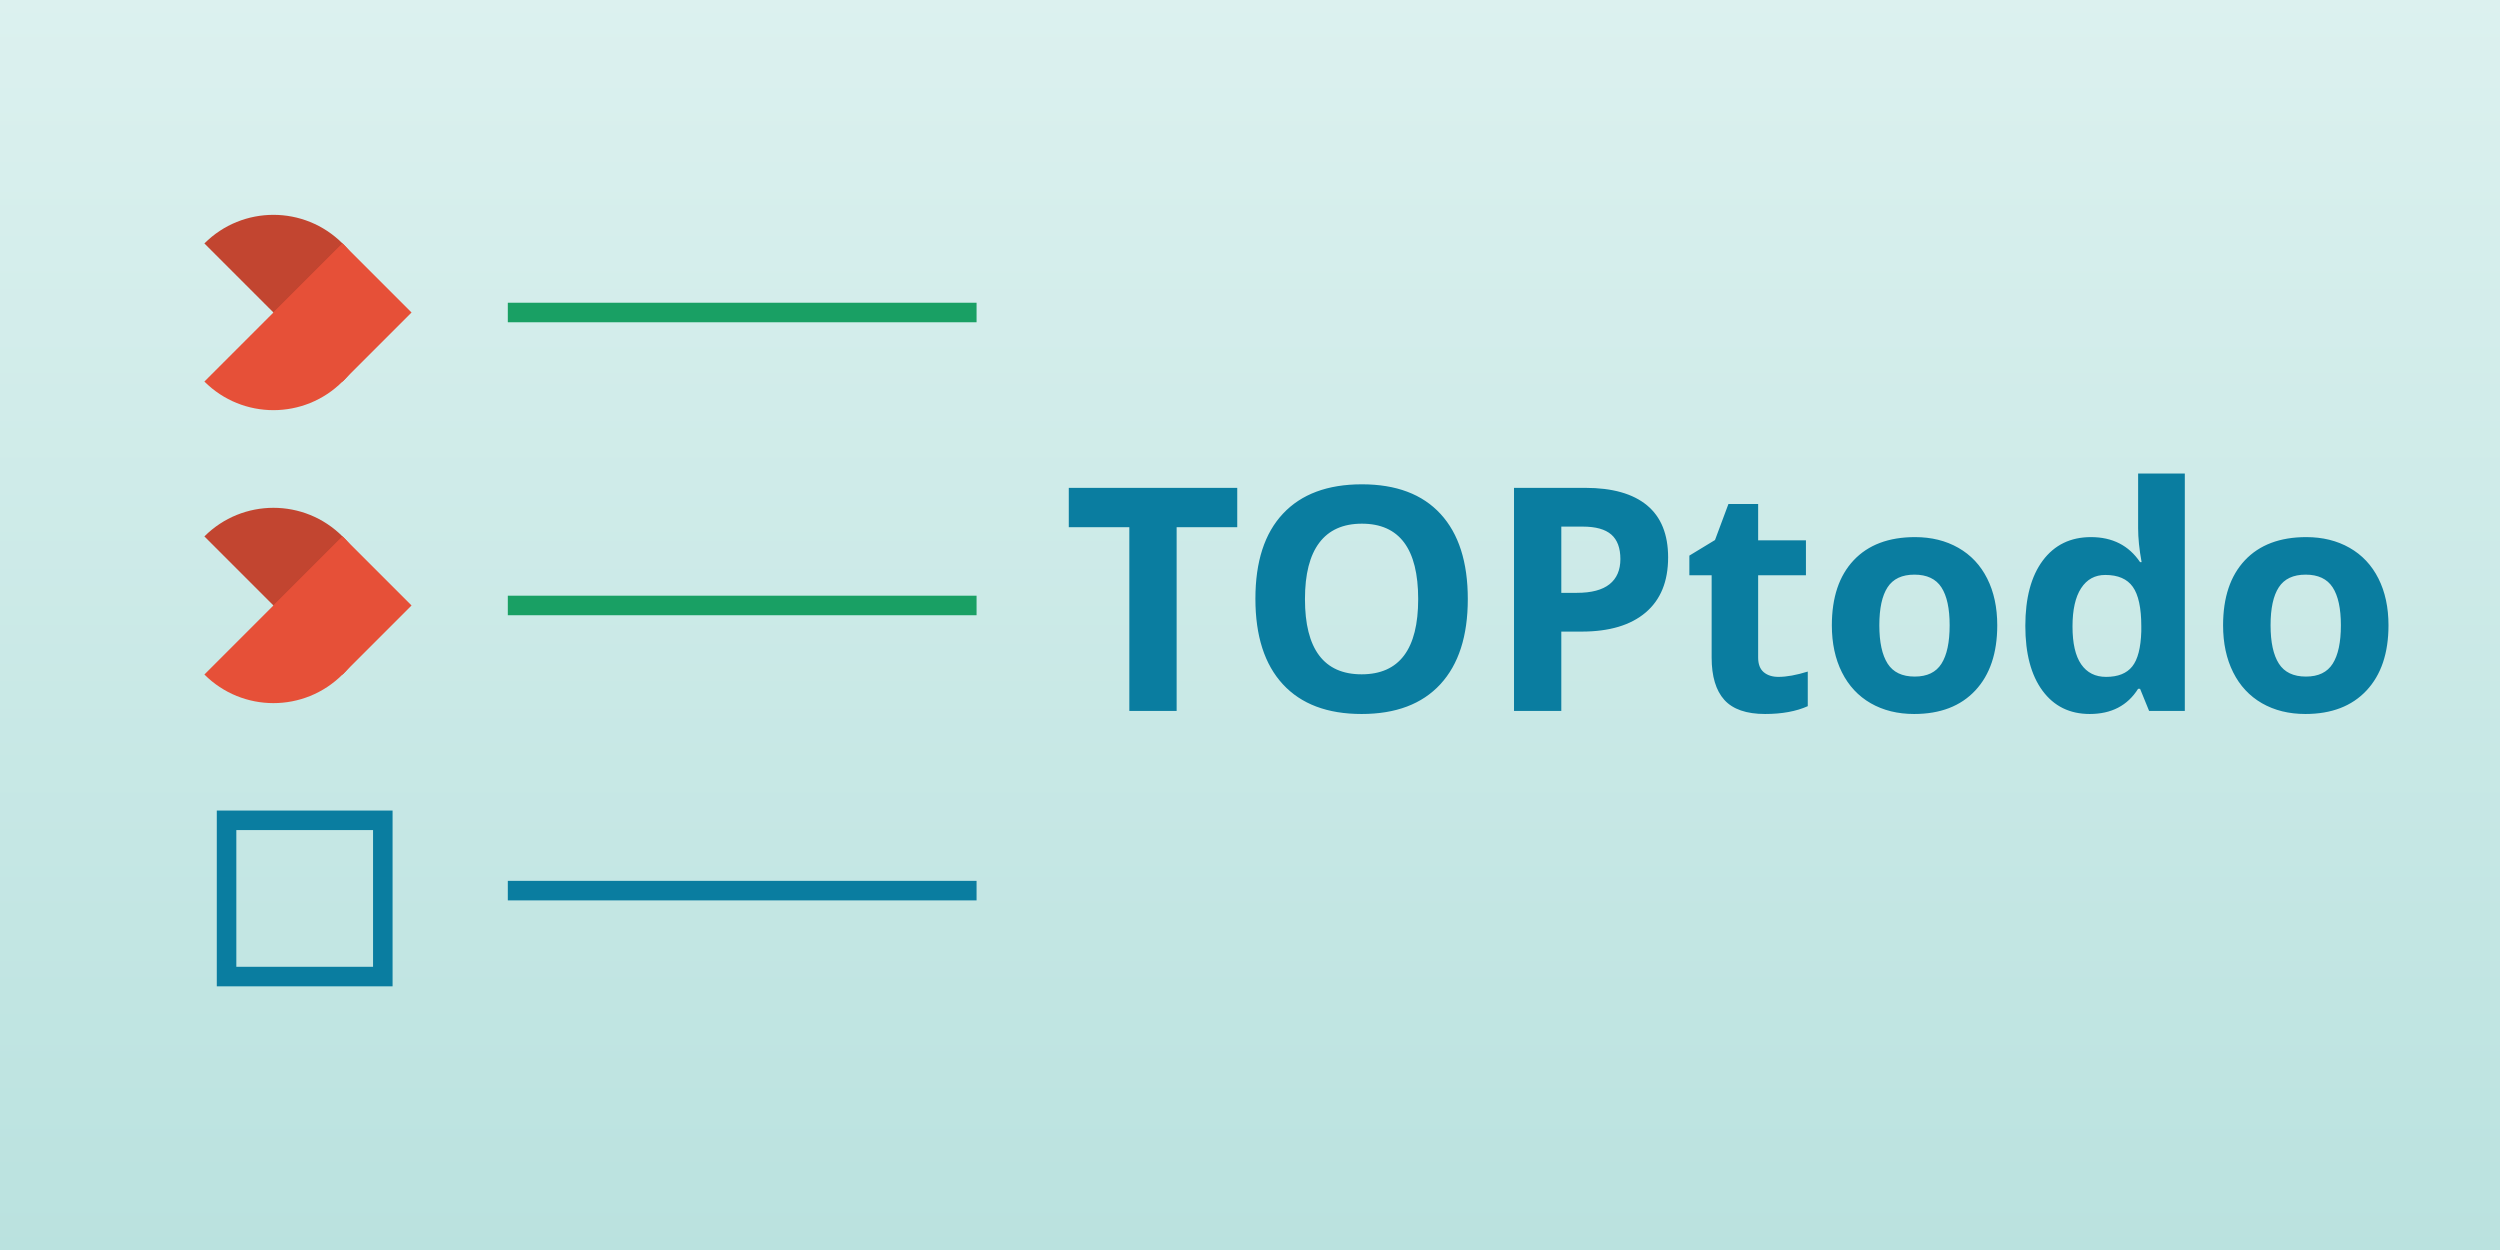
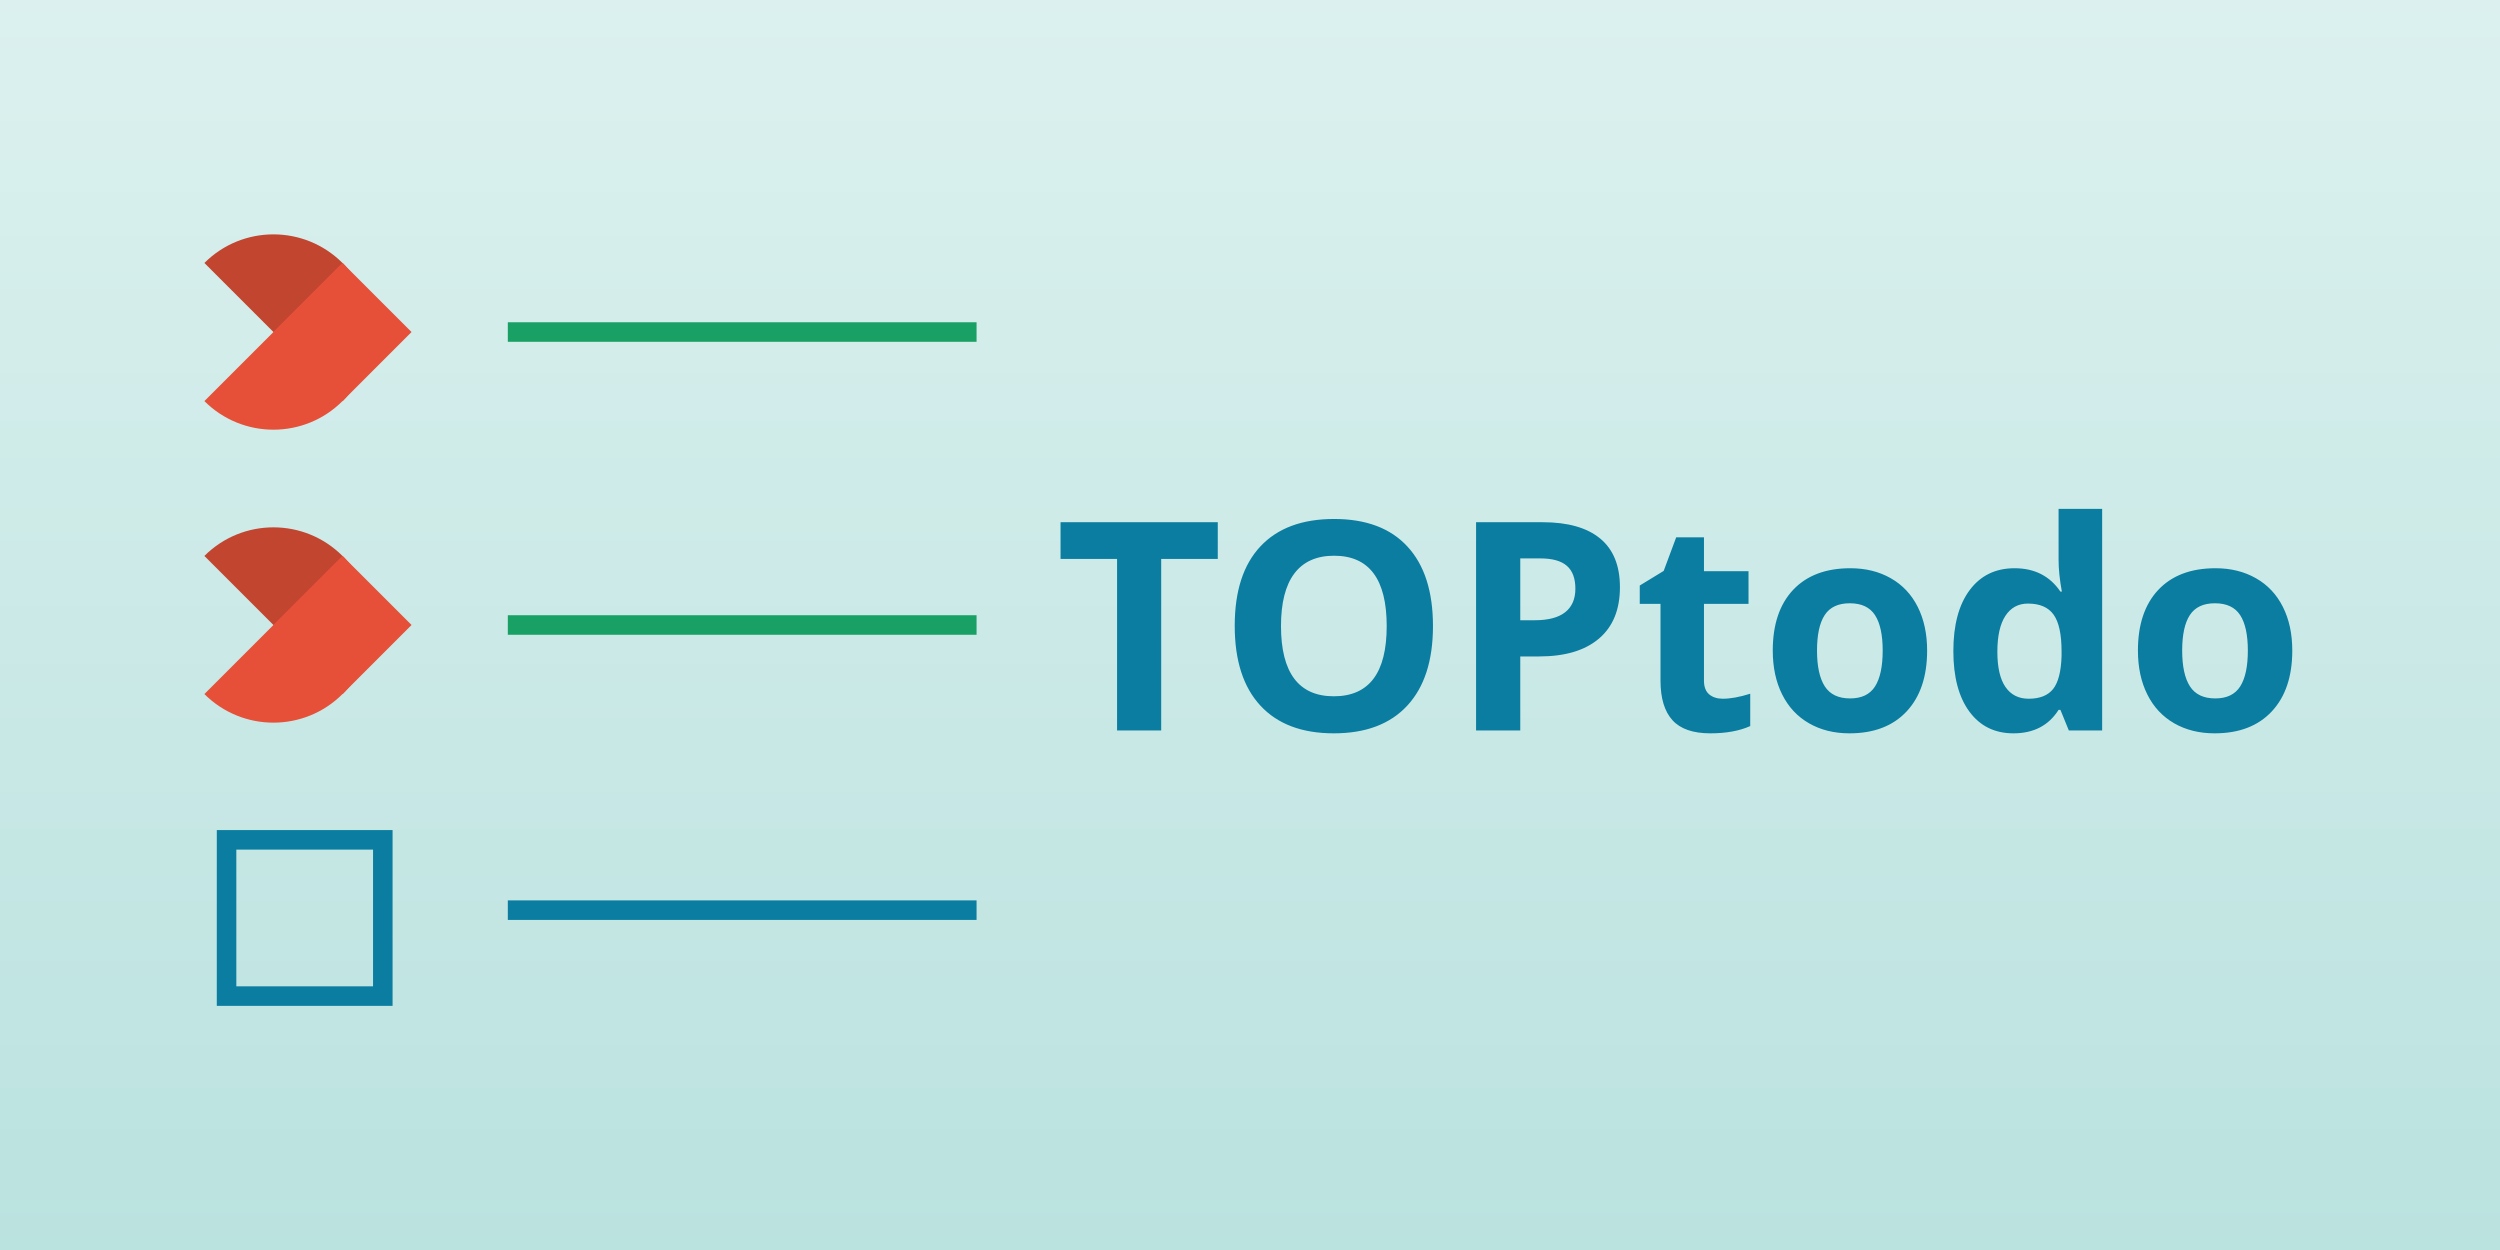
- <svg xmlns="http://www.w3.org/2000/svg" xmlns:xlink="http://www.w3.org/1999/xlink" id="svg927" viewBox="0 0 640 320" width="100%" version="1.1">
+ <svg xmlns="http://www.w3.org/2000/svg" xmlns:xlink="http://www.w3.org/1999/xlink" version="1.1" width="100%" viewBox="0 0 640 320" id="svg927">
  <defs id="defs897">
-     <linearGradient y2="100%" x2="0%" y1="0%" x1="0%" id="grad1">
-       <stop id="stop892" style="stop-color:#DCF1EF;stop-opacity:1" offset="0%" />
-       <stop id="stop894" style="stop-color:#BAE2DF;stop-opacity:1" offset="100%" />
+     <linearGradient id="grad1" x1="0%" y1="0%" x2="0%" y2="100%">
+       <stop offset="0%" style="stop-color:#DCF1EF;stop-opacity:1" id="stop892" />
+       <stop offset="100%" style="stop-color:#BAE2DF;stop-opacity:1" id="stop894" />
    </linearGradient>
  </defs>
-   <rect id="rect899" fill="url(#grad1)" height="320" width="640" y="0" x="0" />
-   <g id="td">
-     <g id="g902" fill="#C24530" transform="rotate(-135 70 80)">
-       <path d="M 95 80    a 25 25, 0, 0, 1, -50 0   l 25 0" id="part" />
+   <rect x="0" y="0" width="640" height="320" fill="url(#grad1)" id="rect899" />
+   <g transform="translate(0,5)" id="td">
+     <g transform="rotate(-135,70,80)" fill="#C24530" id="g902">
+       <path id="part" d="M 95,80 A 25,25 0 0 1 45,80 H 70" />
    </g>
-     <g id="g906" fill="#E65038" transform="rotate(-45 70 80)">
-       <use id="use904" xlink:href="#part" />
+     <g transform="rotate(-45,70,80)" fill="#E65038" id="g906">
+       <use height="100%" width="100%" y="0" x="0" xlink:href="#part" id="use904" />
    </g>
-     <g id="g910" transform="rotate(-45 70 80)">
-       <rect id="rect908" stroke-width="0" fill="#E65038" stroke="#E65038" height="25" width="25" y="80" x="70" />
+     <g transform="rotate(-45,70,80)" id="g910">
+       <rect x="70" y="80" width="25" height="25" stroke="#E65038" fill="#E65038" stroke-width="0" id="rect908" />
    </g>
  </g>
-   <g id="g915" transform="translate(0, 75)">
-     <use id="use913" xlink:href="#td" />
+   <g transform="translate(0,80)" id="g915">
+     <use transform="translate(0,-5)" height="100%" width="100%" y="0" x="0" xlink:href="#td" id="use913" />
  </g>
-   <rect id="rect917" style="fill:none" stroke-width="5" stroke="#0A7DA0" height="40" width="40" y="210" x="58" />
-   <line id="line919" stroke-width="5" stroke="#19A064" y2="80" x2="250" y1="80" x1="130" />
-   <line id="line921" stroke-width="5" stroke="#19A064" y2="155" x2="250" y1="155" x1="130" />
-   <line id="line923" stroke-width="5" stroke="#0A7DA0" y2="228" x2="250" y1="228" x1="130" />
-   <text id="text925" font-family="Open Sans" font-weight="bold" fill="#0A7DA0" font-size="80" y="182" x="272">TOPtodo</text>
+   <rect x="58" y="215" width="40" height="40" stroke="#0A7DA0" stroke-width="5" style="fill:none" id="rect917" />
+   <line x1="130" y1="85" x2="250" y2="85" stroke="#19A064" stroke-width="5" id="line919" />
+   <line x1="130" y1="160" x2="250" y2="160" stroke="#19A064" stroke-width="5" id="line921" />
+   <line x1="130" y1="233" x2="250" y2="233" stroke="#0A7DA0" stroke-width="5" id="line923" />
+   <text style="font-style:normal;font-variant:normal;font-weight:bold;font-stretch:normal;font-size:74.667px;font-family:'Open Sans';-inkscape-font-specification:'Open Sans Bold';font-variant-ligatures:normal;font-variant-caps:normal;font-variant-numeric:normal;font-variant-east-asian:normal;fill:#0a7da0" x="270" y="187" font-size="80" fill="#0A7DA0" font-weight="bold" font-family="Open Sans" id="text925">TOPtodo</text>
+   <rect y="45" x="30" height="240" width="580" id="rect897" style="fill:none" />
+   <rect y="45" x="40" height="250" width="470" id="rect900" style="fill:none" />
+   <rect y="45" x="40" height="240" width="450" id="rect902" style="fill:none" />
+   <rect y="45" x="40" height="30" width="30" id="rect904" style="fill:none" />
+   <rect y="45" x="30" height="250" width="570" id="rect906" style="fill:none" />
+   <rect y="35" x="20" height="260" width="580" id="rect909" style="fill:none" />
</svg>
